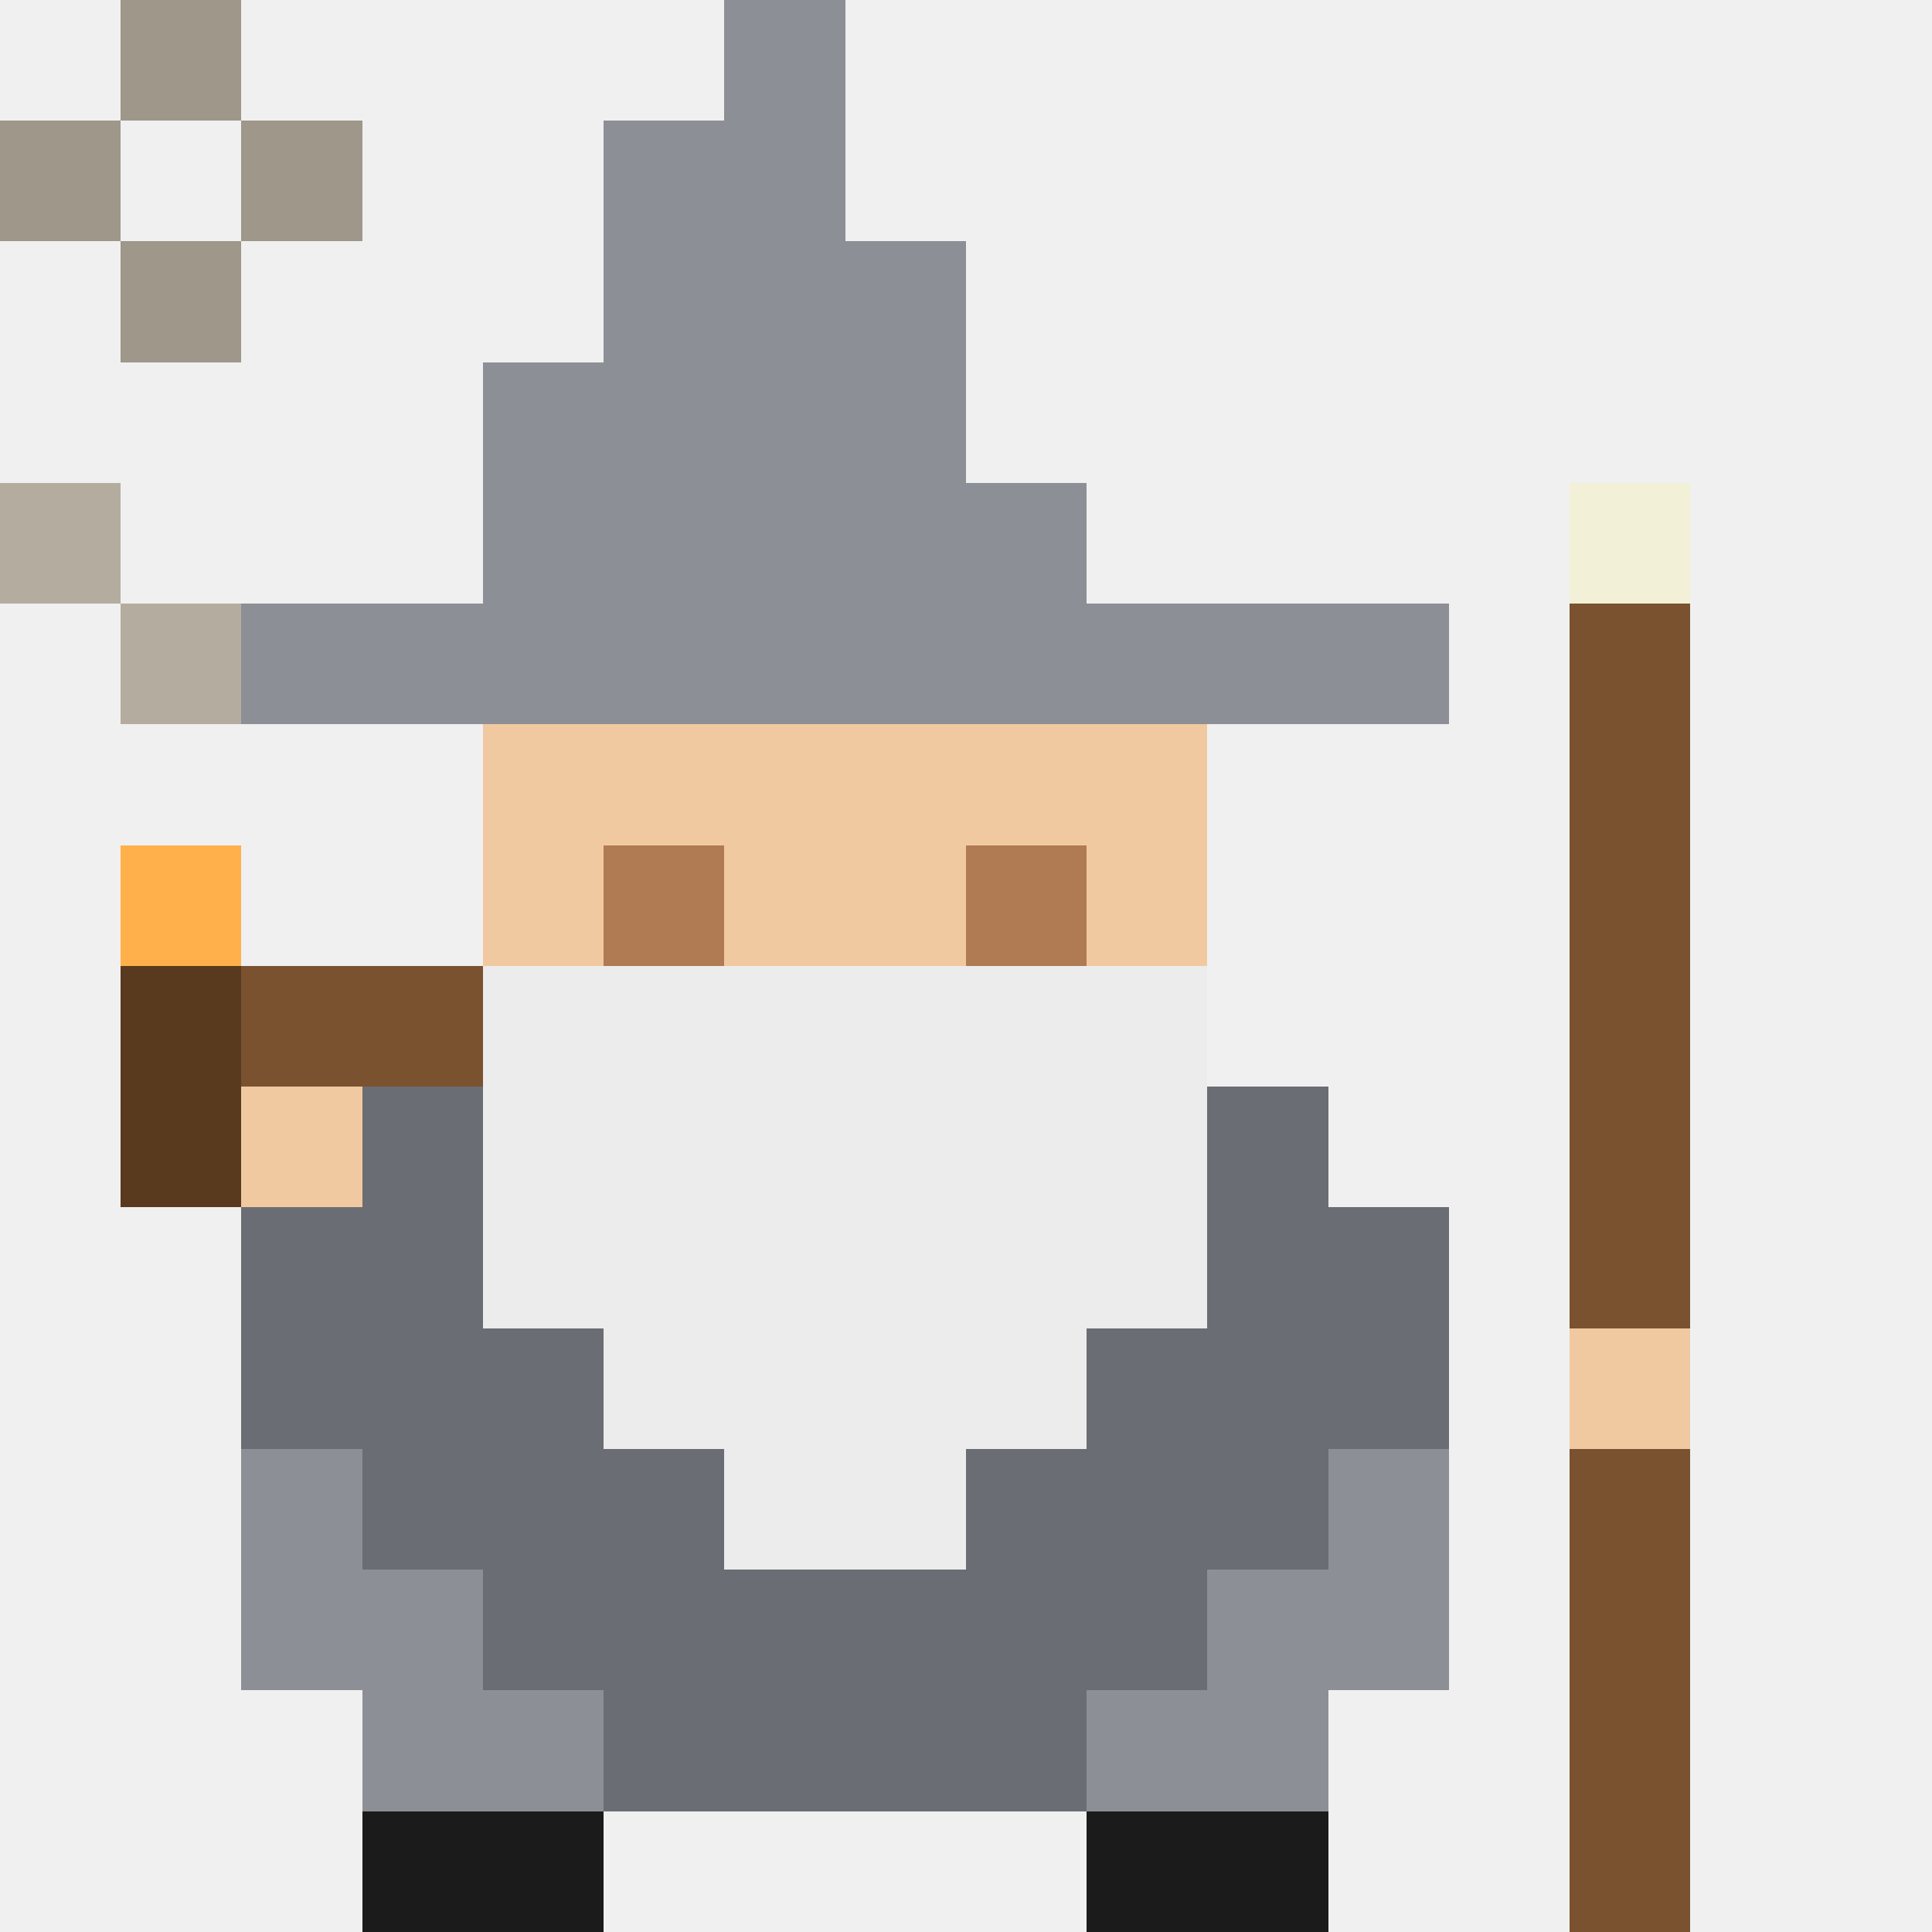
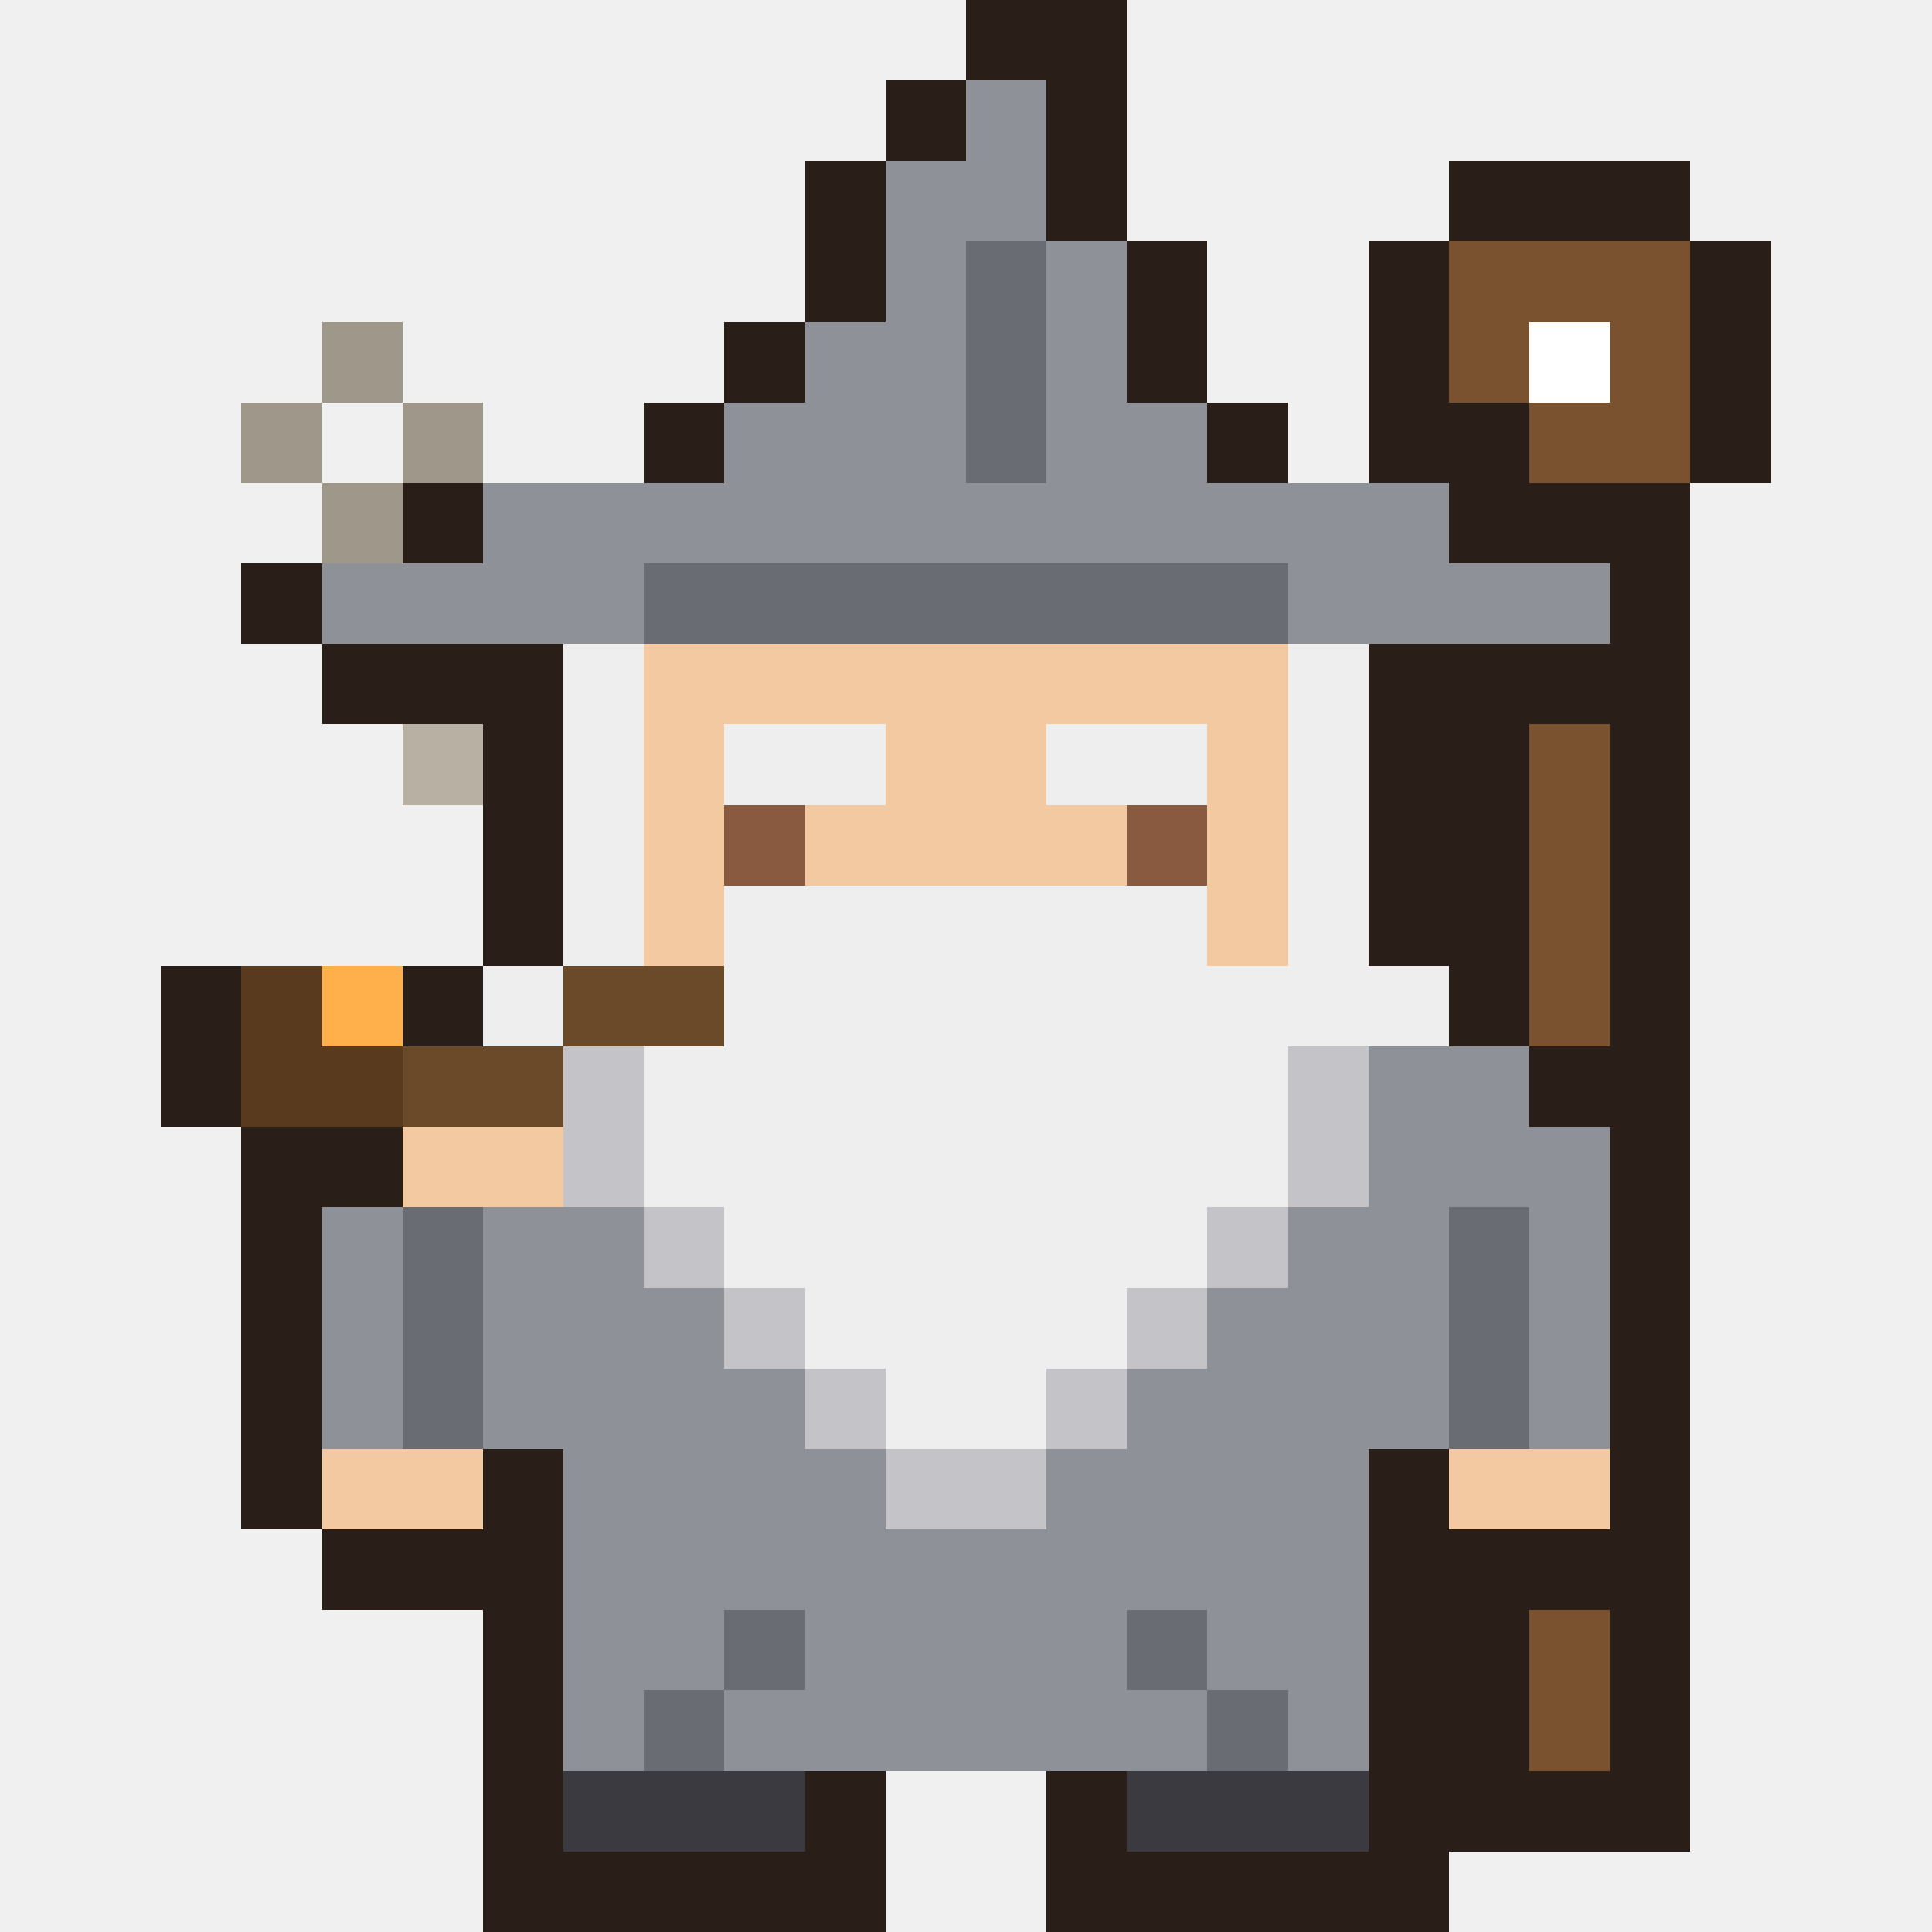
- <svg xmlns="http://www.w3.org/2000/svg" viewBox="0 0 16 16" width="16" height="16" shape-rendering="crispEdges">
-   <rect x="1" y="0" width="1" height="1" fill="#9e978a" />
-   <rect x="6" y="0" width="1" height="1" fill="#8d8f96" />
-   <rect x="0" y="1" width="1" height="1" fill="#9e978a" />
-   <rect x="2" y="1" width="1" height="1" fill="#9e978a" />
-   <rect x="5" y="1" width="2" height="1" fill="#8d8f96" />
-   <rect x="1" y="2" width="1" height="1" fill="#9e978a" />
-   <rect x="5" y="2" width="3" height="1" fill="#8d8f96" />
-   <rect x="4" y="3" width="4" height="1" fill="#8d8f96" />
-   <rect x="0" y="4" width="1" height="1" fill="#b4ad9f" />
-   <rect x="4" y="4" width="5" height="1" fill="#8d8f96" />
-   <rect x="13" y="4" width="1" height="1" fill="#f3f0d8" />
-   <rect x="1" y="5" width="1" height="1" fill="#b4ad9f" />
-   <rect x="2" y="5" width="10" height="1" fill="#8d8f96" />
-   <rect x="13" y="5" width="1" height="1" fill="#7a5230" />
-   <rect x="4" y="6" width="6" height="1" fill="#f1c9a0" />
-   <rect x="13" y="6" width="1" height="1" fill="#7a5230" />
-   <rect x="1" y="7" width="1" height="1" fill="#ffb04a" />
-   <rect x="4" y="7" width="1" height="1" fill="#f1c9a0" />
-   <rect x="5" y="7" width="1" height="1" fill="#b07a52" />
-   <rect x="6" y="7" width="2" height="1" fill="#f1c9a0" />
-   <rect x="8" y="7" width="1" height="1" fill="#b07a52" />
-   <rect x="9" y="7" width="1" height="1" fill="#f1c9a0" />
-   <rect x="13" y="7" width="1" height="1" fill="#7a5230" />
-   <rect x="1" y="8" width="1" height="1" fill="#5a3a1e" />
-   <rect x="2" y="8" width="2" height="1" fill="#7a5230" />
-   <rect x="4" y="8" width="6" height="1" fill="#ececec" />
-   <rect x="13" y="8" width="1" height="1" fill="#7a5230" />
-   <rect x="1" y="9" width="1" height="1" fill="#5a3a1e" />
-   <rect x="2" y="9" width="1" height="1" fill="#f1c9a0" />
-   <rect x="3" y="9" width="1" height="1" fill="#6b6d74" />
-   <rect x="4" y="9" width="6" height="1" fill="#ececec" />
-   <rect x="10" y="9" width="1" height="1" fill="#6b6d74" />
-   <rect x="13" y="9" width="1" height="1" fill="#7a5230" />
-   <rect x="2" y="10" width="2" height="1" fill="#6b6d74" />
-   <rect x="4" y="10" width="6" height="1" fill="#ececec" />
-   <rect x="10" y="10" width="2" height="1" fill="#6b6d74" />
-   <rect x="13" y="10" width="1" height="1" fill="#7a5230" />
-   <rect x="2" y="11" width="3" height="1" fill="#6b6d74" />
-   <rect x="5" y="11" width="4" height="1" fill="#ececec" />
-   <rect x="9" y="11" width="3" height="1" fill="#6b6d74" />
-   <rect x="13" y="11" width="1" height="1" fill="#f1c9a0" />
-   <rect x="2" y="12" width="1" height="1" fill="#8d8f96" />
-   <rect x="3" y="12" width="3" height="1" fill="#6b6d74" />
-   <rect x="6" y="12" width="2" height="1" fill="#ececec" />
-   <rect x="8" y="12" width="3" height="1" fill="#6b6d74" />
-   <rect x="11" y="12" width="1" height="1" fill="#8d8f96" />
-   <rect x="13" y="12" width="1" height="1" fill="#7a5230" />
-   <rect x="2" y="13" width="2" height="1" fill="#8d8f96" />
-   <rect x="4" y="13" width="6" height="1" fill="#6b6d74" />
-   <rect x="10" y="13" width="2" height="1" fill="#8d8f96" />
-   <rect x="13" y="13" width="1" height="1" fill="#7a5230" />
-   <rect x="3" y="14" width="2" height="1" fill="#8d8f96" />
-   <rect x="5" y="14" width="4" height="1" fill="#6b6d74" />
-   <rect x="9" y="14" width="2" height="1" fill="#8d8f96" />
-   <rect x="13" y="14" width="1" height="1" fill="#7a5230" />
-   <rect x="3" y="15" width="2" height="1" fill="#1b1b1b" />
-   <rect x="9" y="15" width="2" height="1" fill="#1b1b1b" />
-   <rect x="13" y="15" width="1" height="1" fill="#7a5230" />
+ <svg xmlns="http://www.w3.org/2000/svg" viewBox="0 0 24 24" width="24" height="24" shape-rendering="crispEdges">
+   <rect x="12" y="0" width="2" height="1" fill="#2a1e18" />
+   <rect x="11" y="1" width="1" height="1" fill="#2a1e18" />
+   <rect x="12" y="1" width="1" height="1" fill="#8f9198" />
+   <rect x="13" y="1" width="1" height="1" fill="#2a1e18" />
+   <rect x="10" y="2" width="1" height="1" fill="#2a1e18" />
+   <rect x="11" y="2" width="2" height="1" fill="#8f9198" />
+   <rect x="13" y="2" width="1" height="1" fill="#2a1e18" />
+   <rect x="18" y="2" width="3" height="1" fill="#2a1e18" />
+   <rect x="10" y="3" width="1" height="1" fill="#2a1e18" />
+   <rect x="11" y="3" width="1" height="1" fill="#8f9198" />
+   <rect x="12" y="3" width="1" height="1" fill="#6a6c74" />
+   <rect x="13" y="3" width="1" height="1" fill="#8f9198" />
+   <rect x="14" y="3" width="1" height="1" fill="#2a1e18" />
+   <rect x="17" y="3" width="1" height="1" fill="#2a1e18" />
+   <rect x="18" y="3" width="3" height="1" fill="#7a5230" />
+   <rect x="21" y="3" width="1" height="1" fill="#2a1e18" />
+   <rect x="4" y="4" width="1" height="1" fill="#9e978a" />
+   <rect x="9" y="4" width="1" height="1" fill="#2a1e18" />
+   <rect x="10" y="4" width="2" height="1" fill="#8f9198" />
+   <rect x="12" y="4" width="1" height="1" fill="#6a6c74" />
+   <rect x="13" y="4" width="1" height="1" fill="#8f9198" />
+   <rect x="14" y="4" width="1" height="1" fill="#2a1e18" />
+   <rect x="17" y="4" width="1" height="1" fill="#2a1e18" />
+   <rect x="18" y="4" width="1" height="1" fill="#7a5230" />
+   <rect x="19" y="4" width="1" height="1" fill="#ffffff" />
+   <rect x="20" y="4" width="1" height="1" fill="#7a5230" />
+   <rect x="21" y="4" width="1" height="1" fill="#2a1e18" />
+   <rect x="3" y="5" width="1" height="1" fill="#9e978a" />
+   <rect x="5" y="5" width="1" height="1" fill="#9e978a" />
+   <rect x="8" y="5" width="1" height="1" fill="#2a1e18" />
+   <rect x="9" y="5" width="3" height="1" fill="#8f9198" />
+   <rect x="12" y="5" width="1" height="1" fill="#6a6c74" />
+   <rect x="13" y="5" width="2" height="1" fill="#8f9198" />
+   <rect x="15" y="5" width="1" height="1" fill="#2a1e18" />
+   <rect x="17" y="5" width="2" height="1" fill="#2a1e18" />
+   <rect x="19" y="5" width="2" height="1" fill="#7a5230" />
+   <rect x="21" y="5" width="1" height="1" fill="#2a1e18" />
+   <rect x="4" y="6" width="1" height="1" fill="#9e978a" />
+   <rect x="5" y="6" width="1" height="1" fill="#2a1e18" />
+   <rect x="6" y="6" width="12" height="1" fill="#8f9198" />
+   <rect x="18" y="6" width="3" height="1" fill="#2a1e18" />
+   <rect x="3" y="7" width="1" height="1" fill="#2a1e18" />
+   <rect x="4" y="7" width="4" height="1" fill="#8f9198" />
+   <rect x="8" y="7" width="8" height="1" fill="#6a6c74" />
+   <rect x="16" y="7" width="4" height="1" fill="#8f9198" />
+   <rect x="20" y="7" width="1" height="1" fill="#2a1e18" />
+   <rect x="4" y="8" width="3" height="1" fill="#2a1e18" />
+   <rect x="7" y="8" width="1" height="1" fill="#eeeeee" />
+   <rect x="8" y="8" width="8" height="1" fill="#f2c9a0" />
+   <rect x="16" y="8" width="1" height="1" fill="#eeeeee" />
+   <rect x="17" y="8" width="4" height="1" fill="#2a1e18" />
+   <rect x="5" y="9" width="1" height="1" fill="#b8b1a3" />
+   <rect x="6" y="9" width="1" height="1" fill="#2a1e18" />
+   <rect x="7" y="9" width="1" height="1" fill="#eeeeee" />
+   <rect x="8" y="9" width="1" height="1" fill="#f2c9a0" />
+   <rect x="9" y="9" width="2" height="1" fill="#eeeeee" />
+   <rect x="11" y="9" width="2" height="1" fill="#f2c9a0" />
+   <rect x="13" y="9" width="2" height="1" fill="#eeeeee" />
+   <rect x="15" y="9" width="1" height="1" fill="#f2c9a0" />
+   <rect x="16" y="9" width="1" height="1" fill="#eeeeee" />
+   <rect x="17" y="9" width="2" height="1" fill="#2a1e18" />
+   <rect x="19" y="9" width="1" height="1" fill="#7a5230" />
+   <rect x="20" y="9" width="1" height="1" fill="#2a1e18" />
+   <rect x="6" y="10" width="1" height="1" fill="#2a1e18" />
+   <rect x="7" y="10" width="1" height="1" fill="#eeeeee" />
+   <rect x="8" y="10" width="1" height="1" fill="#f2c9a0" />
+   <rect x="9" y="10" width="1" height="1" fill="#8a5a40" />
+   <rect x="10" y="10" width="4" height="1" fill="#f2c9a0" />
+   <rect x="14" y="10" width="1" height="1" fill="#8a5a40" />
+   <rect x="15" y="10" width="1" height="1" fill="#f2c9a0" />
+   <rect x="16" y="10" width="1" height="1" fill="#eeeeee" />
+   <rect x="17" y="10" width="2" height="1" fill="#2a1e18" />
+   <rect x="19" y="10" width="1" height="1" fill="#7a5230" />
+   <rect x="20" y="10" width="1" height="1" fill="#2a1e18" />
+   <rect x="6" y="11" width="1" height="1" fill="#2a1e18" />
+   <rect x="7" y="11" width="1" height="1" fill="#eeeeee" />
+   <rect x="8" y="11" width="1" height="1" fill="#f2c9a0" />
+   <rect x="9" y="11" width="6" height="1" fill="#eeeeee" />
+   <rect x="15" y="11" width="1" height="1" fill="#f2c9a0" />
+   <rect x="16" y="11" width="1" height="1" fill="#eeeeee" />
+   <rect x="17" y="11" width="2" height="1" fill="#2a1e18" />
+   <rect x="19" y="11" width="1" height="1" fill="#7a5230" />
+   <rect x="20" y="11" width="1" height="1" fill="#2a1e18" />
+   <rect x="2" y="12" width="1" height="1" fill="#2a1e18" />
+   <rect x="3" y="12" width="1" height="1" fill="#5a3a1e" />
+   <rect x="4" y="12" width="1" height="1" fill="#ffb04a" />
+   <rect x="5" y="12" width="1" height="1" fill="#2a1e18" />
+   <rect x="6" y="12" width="1" height="1" fill="#eeeeee" />
+   <rect x="7" y="12" width="2" height="1" fill="#6b4a2a" />
+   <rect x="9" y="12" width="9" height="1" fill="#eeeeee" />
+   <rect x="18" y="12" width="1" height="1" fill="#2a1e18" />
+   <rect x="19" y="12" width="1" height="1" fill="#7a5230" />
+   <rect x="20" y="12" width="1" height="1" fill="#2a1e18" />
+   <rect x="2" y="13" width="1" height="1" fill="#2a1e18" />
+   <rect x="3" y="13" width="2" height="1" fill="#5a3a1e" />
+   <rect x="5" y="13" width="2" height="1" fill="#6b4a2a" />
+   <rect x="7" y="13" width="1" height="1" fill="#c4c4c8" />
+   <rect x="8" y="13" width="8" height="1" fill="#eeeeee" />
+   <rect x="16" y="13" width="1" height="1" fill="#c4c4c8" />
+   <rect x="17" y="13" width="2" height="1" fill="#8f9198" />
+   <rect x="19" y="13" width="2" height="1" fill="#2a1e18" />
+   <rect x="3" y="14" width="2" height="1" fill="#2a1e18" />
+   <rect x="5" y="14" width="2" height="1" fill="#f2c9a0" />
+   <rect x="7" y="14" width="1" height="1" fill="#c4c4c8" />
+   <rect x="8" y="14" width="8" height="1" fill="#eeeeee" />
+   <rect x="16" y="14" width="1" height="1" fill="#c4c4c8" />
+   <rect x="17" y="14" width="3" height="1" fill="#8f9198" />
+   <rect x="20" y="14" width="1" height="1" fill="#2a1e18" />
+   <rect x="3" y="15" width="1" height="1" fill="#2a1e18" />
+   <rect x="4" y="15" width="1" height="1" fill="#8f9198" />
+   <rect x="5" y="15" width="1" height="1" fill="#6a6c74" />
+   <rect x="6" y="15" width="2" height="1" fill="#8f9198" />
+   <rect x="8" y="15" width="1" height="1" fill="#c4c4c8" />
+   <rect x="9" y="15" width="6" height="1" fill="#eeeeee" />
+   <rect x="15" y="15" width="1" height="1" fill="#c4c4c8" />
+   <rect x="16" y="15" width="2" height="1" fill="#8f9198" />
+   <rect x="18" y="15" width="1" height="1" fill="#6a6c74" />
+   <rect x="19" y="15" width="1" height="1" fill="#8f9198" />
+   <rect x="20" y="15" width="1" height="1" fill="#2a1e18" />
+   <rect x="3" y="16" width="1" height="1" fill="#2a1e18" />
+   <rect x="4" y="16" width="1" height="1" fill="#8f9198" />
+   <rect x="5" y="16" width="1" height="1" fill="#6a6c74" />
+   <rect x="6" y="16" width="3" height="1" fill="#8f9198" />
+   <rect x="9" y="16" width="1" height="1" fill="#c4c4c8" />
+   <rect x="10" y="16" width="4" height="1" fill="#eeeeee" />
+   <rect x="14" y="16" width="1" height="1" fill="#c4c4c8" />
+   <rect x="15" y="16" width="3" height="1" fill="#8f9198" />
+   <rect x="18" y="16" width="1" height="1" fill="#6a6c74" />
+   <rect x="19" y="16" width="1" height="1" fill="#8f9198" />
+   <rect x="20" y="16" width="1" height="1" fill="#2a1e18" />
+   <rect x="3" y="17" width="1" height="1" fill="#2a1e18" />
+   <rect x="4" y="17" width="1" height="1" fill="#8f9198" />
+   <rect x="5" y="17" width="1" height="1" fill="#6a6c74" />
+   <rect x="6" y="17" width="4" height="1" fill="#8f9198" />
+   <rect x="10" y="17" width="1" height="1" fill="#c4c4c8" />
+   <rect x="11" y="17" width="2" height="1" fill="#eeeeee" />
+   <rect x="13" y="17" width="1" height="1" fill="#c4c4c8" />
+   <rect x="14" y="17" width="4" height="1" fill="#8f9198" />
+   <rect x="18" y="17" width="1" height="1" fill="#6a6c74" />
+   <rect x="19" y="17" width="1" height="1" fill="#8f9198" />
+   <rect x="20" y="17" width="1" height="1" fill="#2a1e18" />
+   <rect x="3" y="18" width="1" height="1" fill="#2a1e18" />
+   <rect x="4" y="18" width="2" height="1" fill="#f2c9a0" />
+   <rect x="6" y="18" width="1" height="1" fill="#2a1e18" />
+   <rect x="7" y="18" width="4" height="1" fill="#8f9198" />
+   <rect x="11" y="18" width="2" height="1" fill="#c4c4c8" />
+   <rect x="13" y="18" width="4" height="1" fill="#8f9198" />
+   <rect x="17" y="18" width="1" height="1" fill="#2a1e18" />
+   <rect x="18" y="18" width="2" height="1" fill="#f2c9a0" />
+   <rect x="20" y="18" width="1" height="1" fill="#2a1e18" />
+   <rect x="4" y="19" width="3" height="1" fill="#2a1e18" />
+   <rect x="7" y="19" width="10" height="1" fill="#8f9198" />
+   <rect x="17" y="19" width="4" height="1" fill="#2a1e18" />
+   <rect x="6" y="20" width="1" height="1" fill="#2a1e18" />
+   <rect x="7" y="20" width="2" height="1" fill="#8f9198" />
+   <rect x="9" y="20" width="1" height="1" fill="#6a6c74" />
+   <rect x="10" y="20" width="4" height="1" fill="#8f9198" />
+   <rect x="14" y="20" width="1" height="1" fill="#6a6c74" />
+   <rect x="15" y="20" width="2" height="1" fill="#8f9198" />
+   <rect x="17" y="20" width="2" height="1" fill="#2a1e18" />
+   <rect x="19" y="20" width="1" height="1" fill="#7a5230" />
+   <rect x="20" y="20" width="1" height="1" fill="#2a1e18" />
+   <rect x="6" y="21" width="1" height="1" fill="#2a1e18" />
+   <rect x="7" y="21" width="1" height="1" fill="#8f9198" />
+   <rect x="8" y="21" width="1" height="1" fill="#6a6c74" />
+   <rect x="9" y="21" width="6" height="1" fill="#8f9198" />
+   <rect x="15" y="21" width="1" height="1" fill="#6a6c74" />
+   <rect x="16" y="21" width="1" height="1" fill="#8f9198" />
+   <rect x="17" y="21" width="2" height="1" fill="#2a1e18" />
+   <rect x="19" y="21" width="1" height="1" fill="#7a5230" />
+   <rect x="20" y="21" width="1" height="1" fill="#2a1e18" />
+   <rect x="6" y="22" width="1" height="1" fill="#2a1e18" />
+   <rect x="7" y="22" width="3" height="1" fill="#3a3a40" />
+   <rect x="10" y="22" width="1" height="1" fill="#2a1e18" />
+   <rect x="13" y="22" width="1" height="1" fill="#2a1e18" />
+   <rect x="14" y="22" width="3" height="1" fill="#3a3a40" />
+   <rect x="17" y="22" width="4" height="1" fill="#2a1e18" />
+   <rect x="6" y="23" width="5" height="1" fill="#2a1e18" />
+   <rect x="13" y="23" width="5" height="1" fill="#2a1e18" />
</svg>
